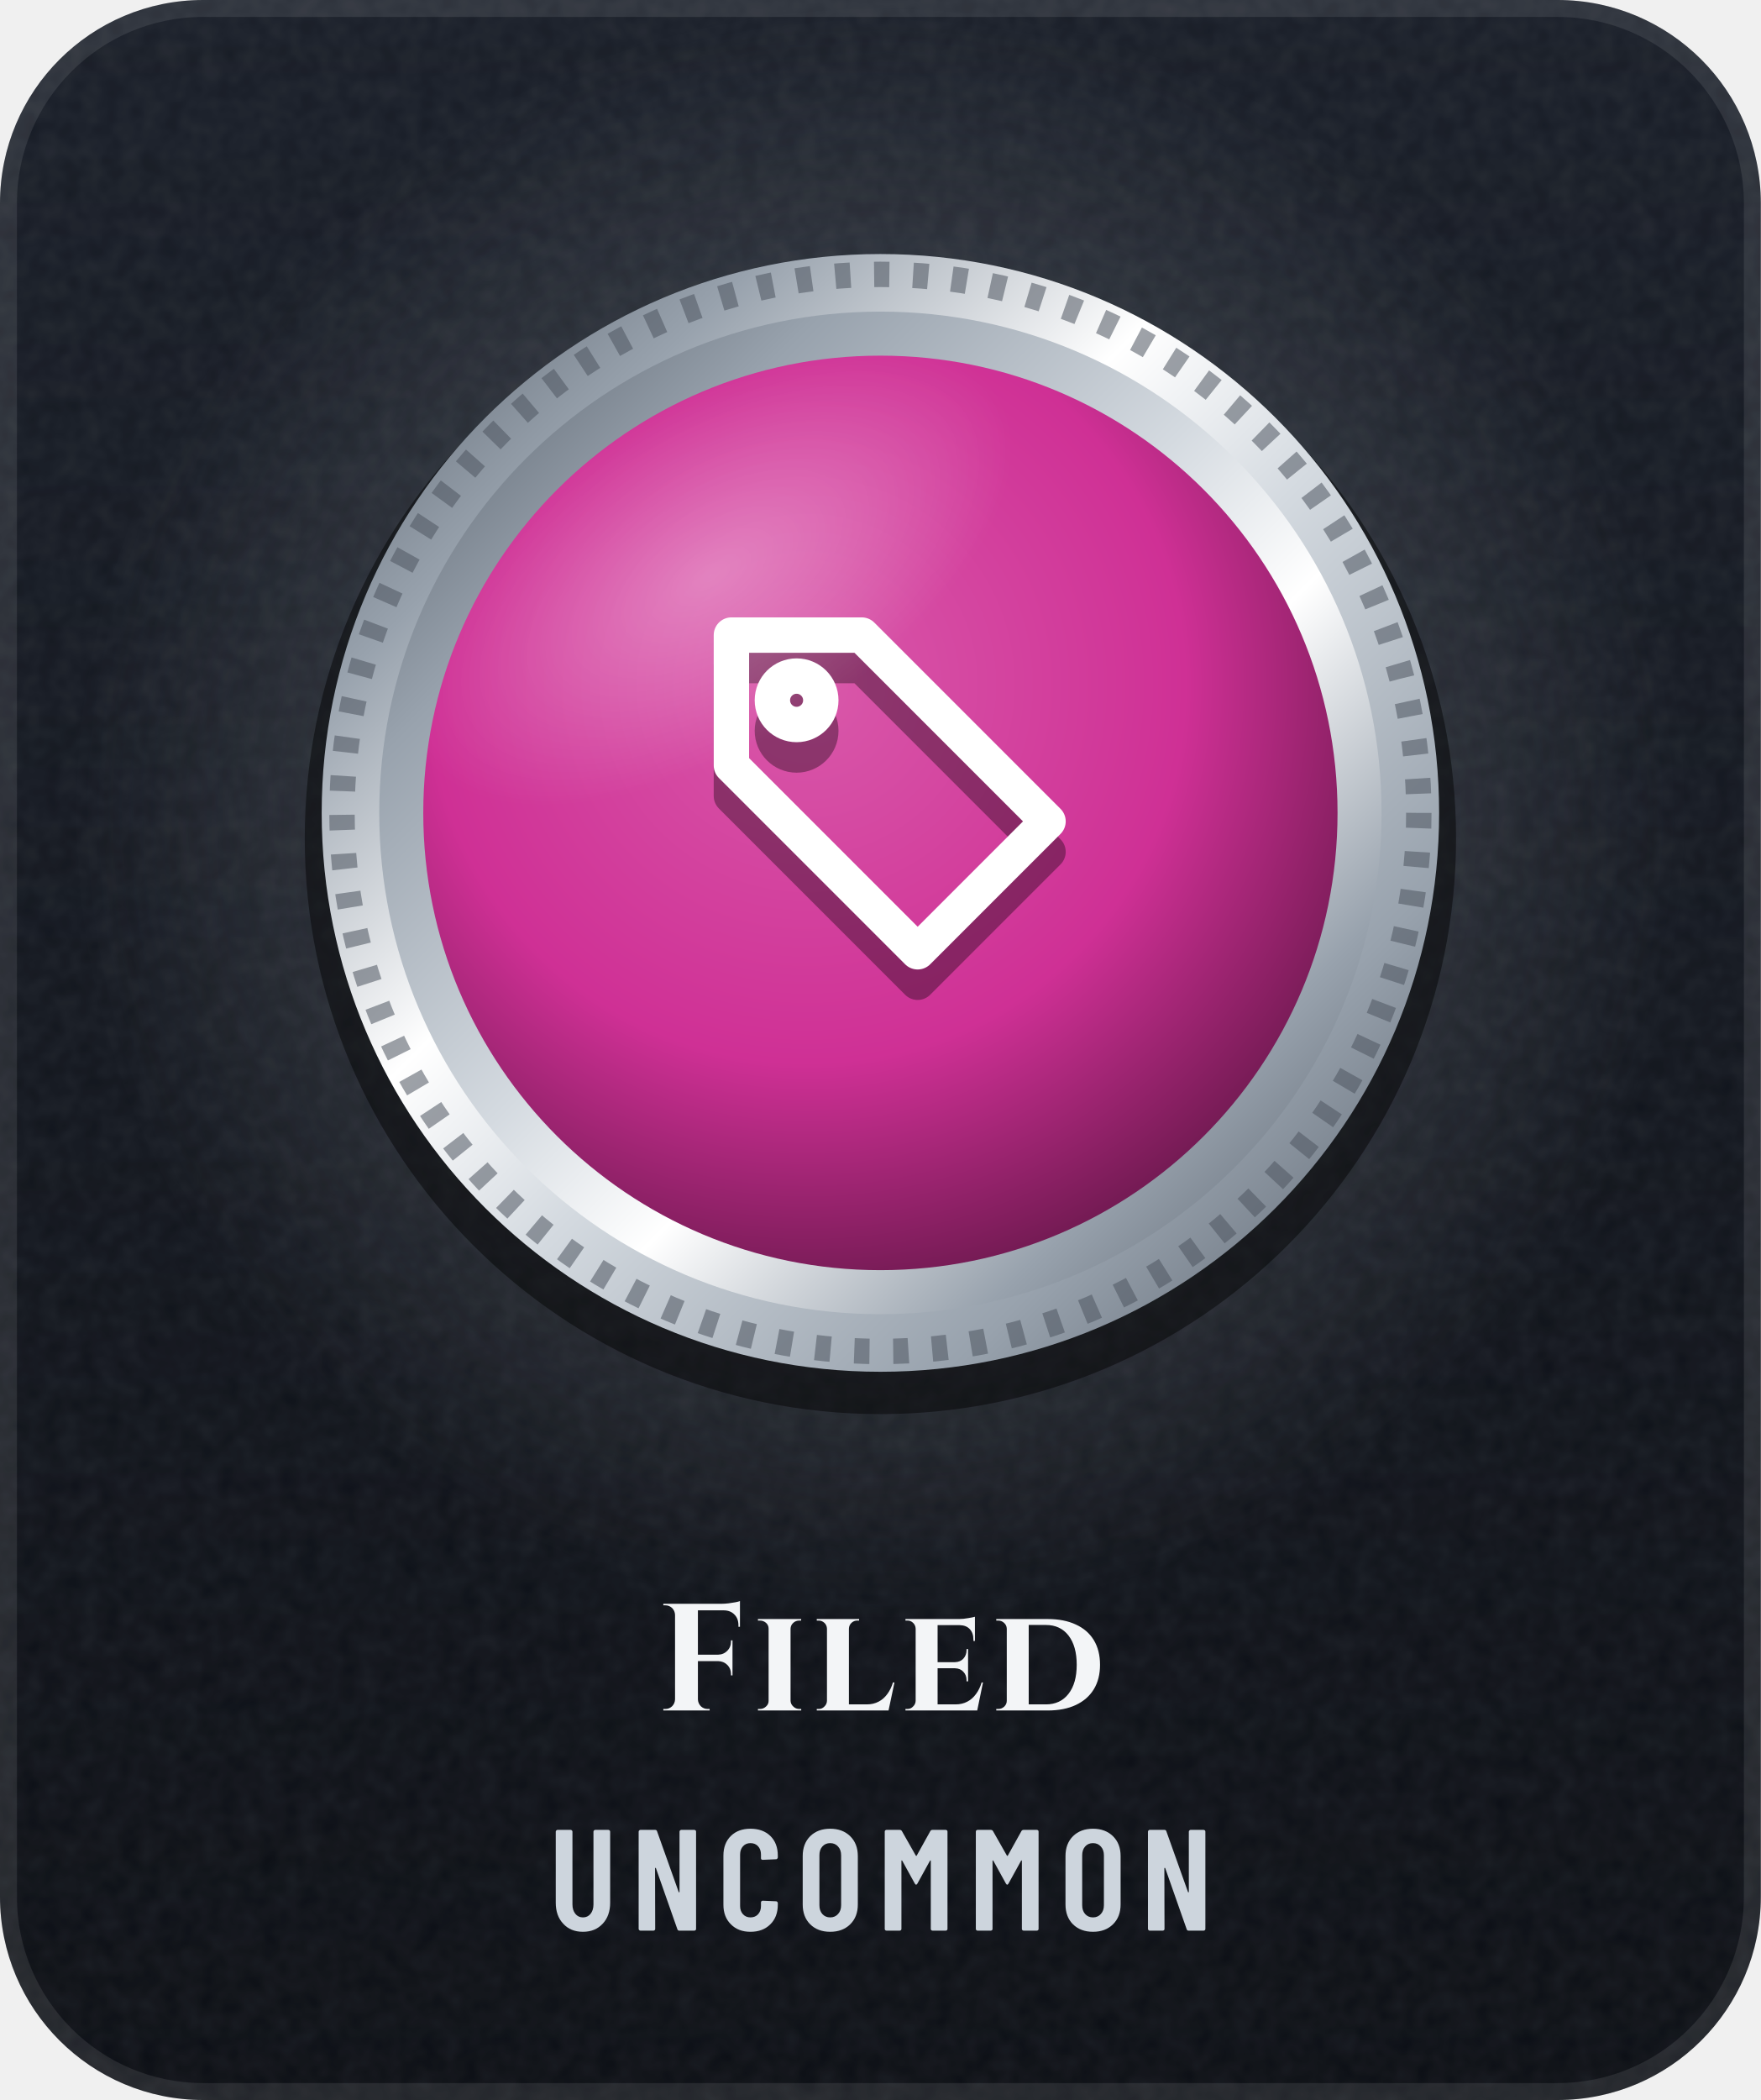
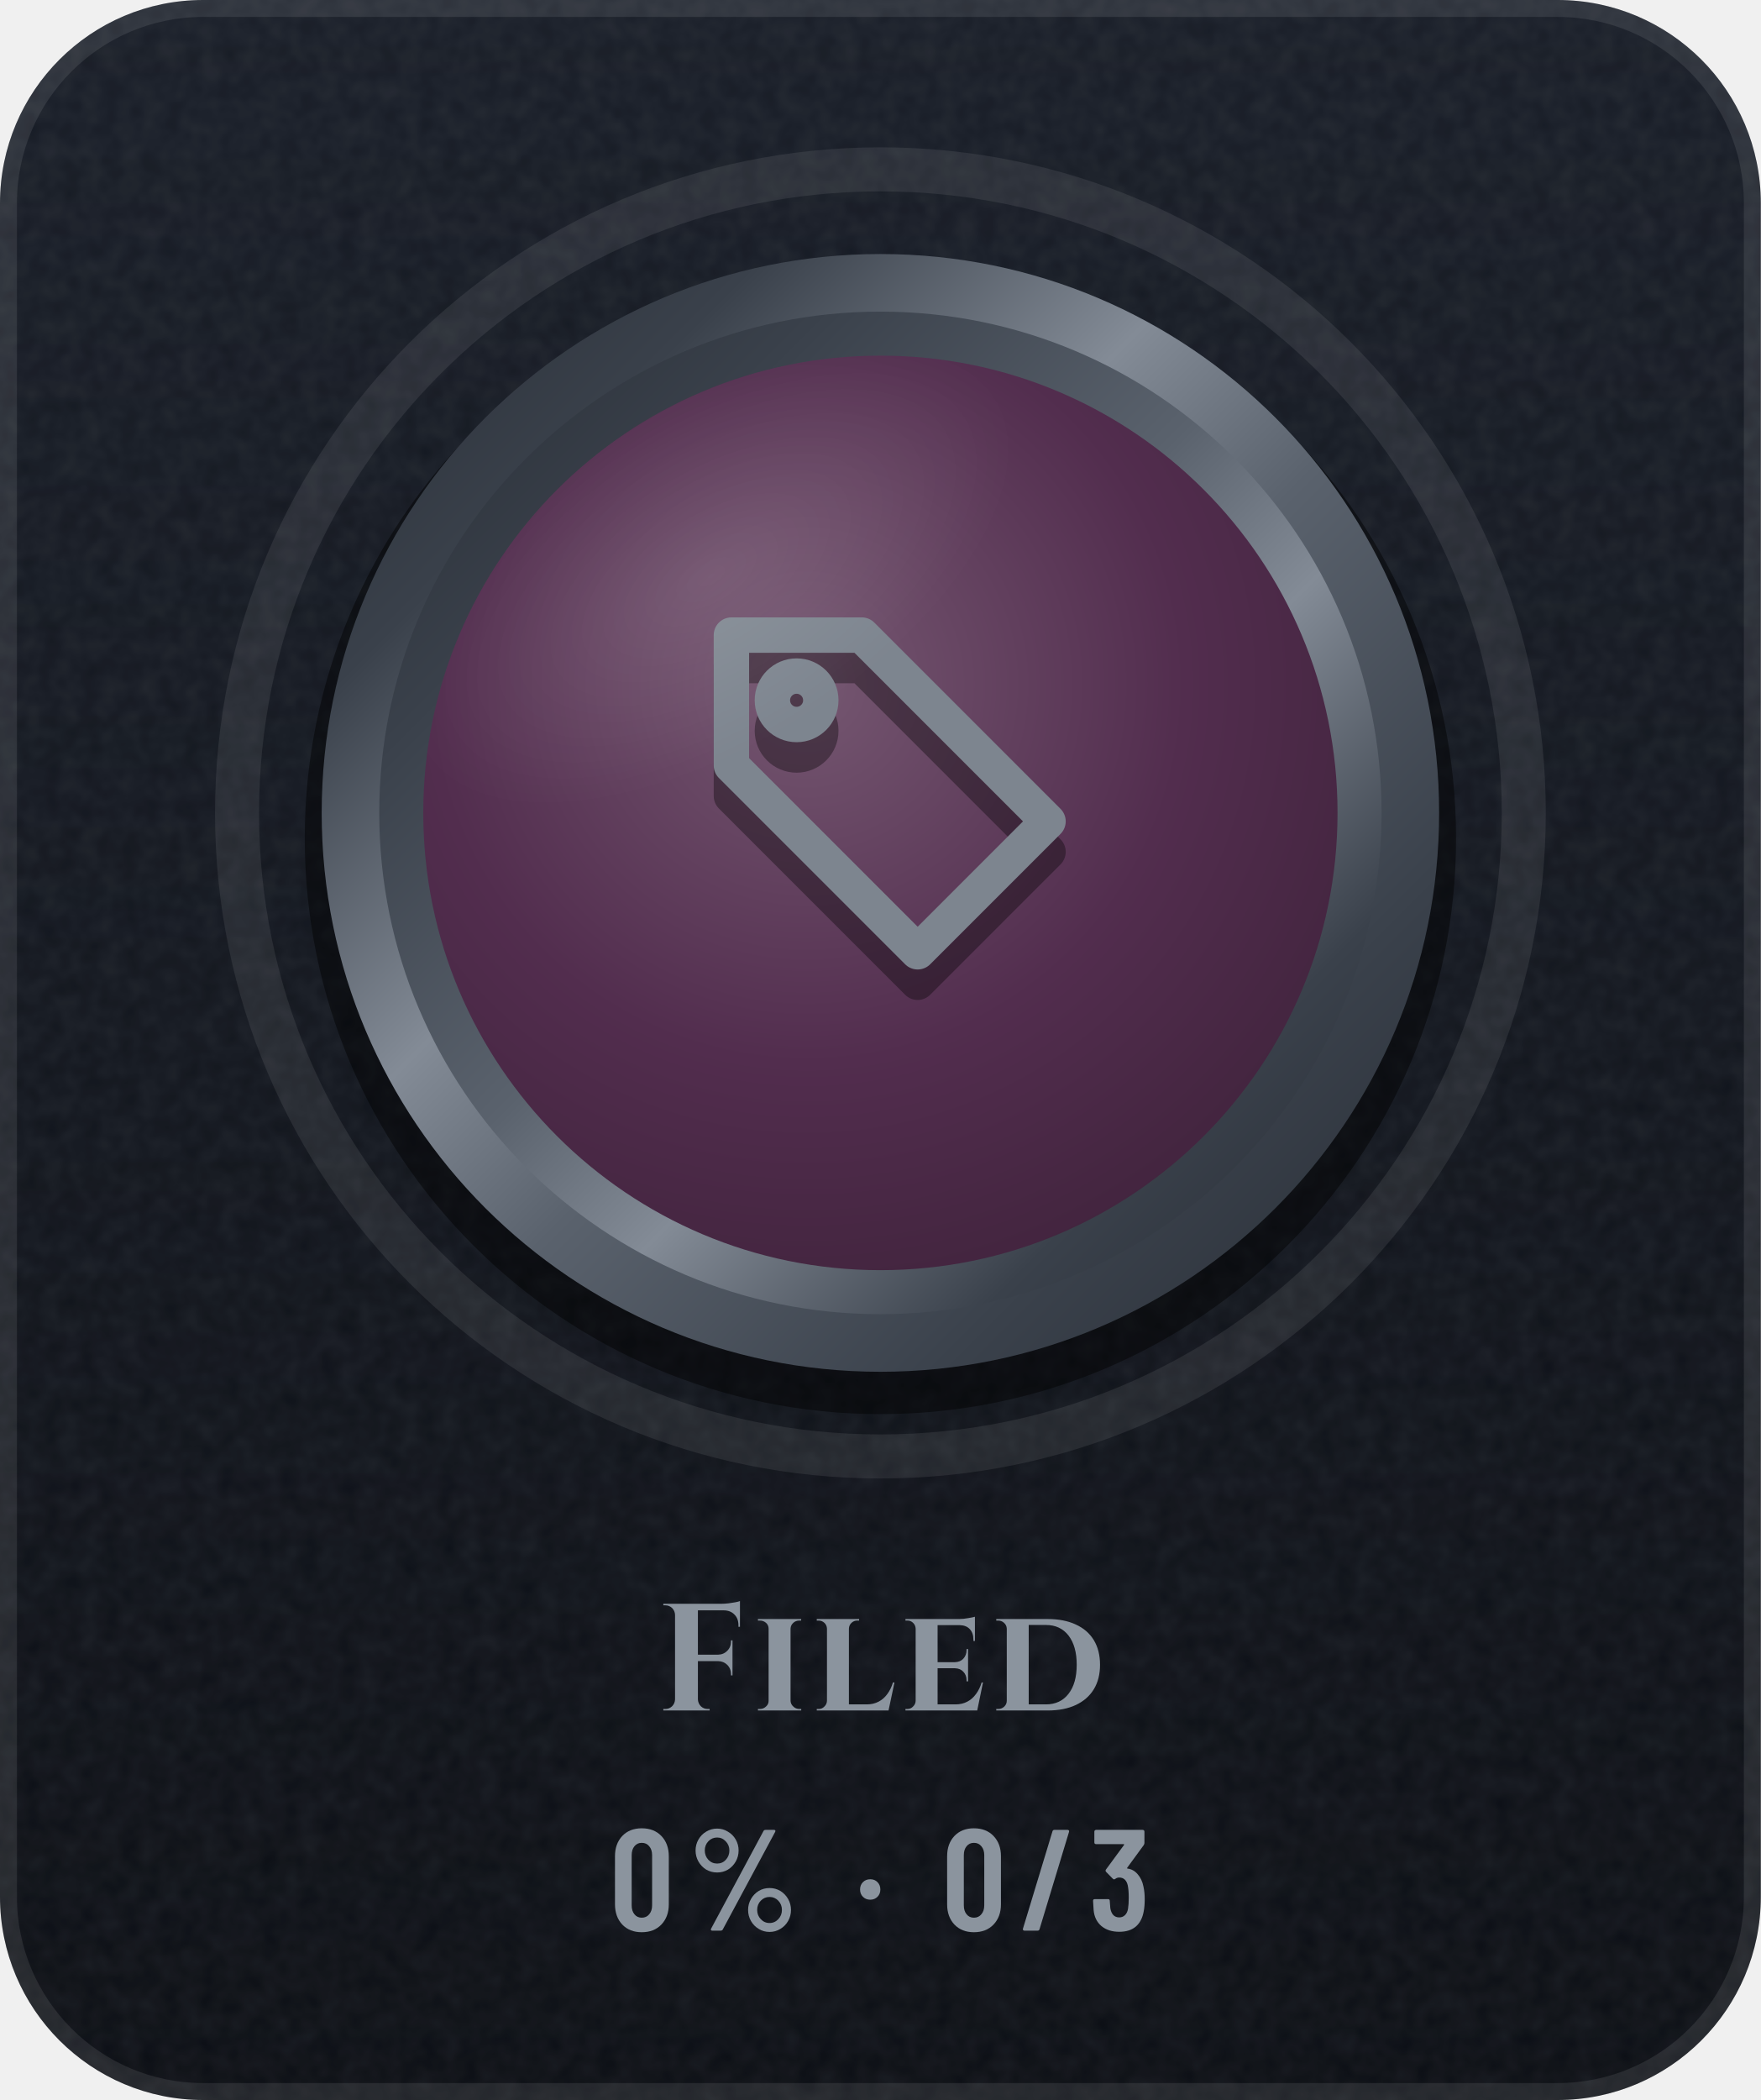
- <svg xmlns="http://www.w3.org/2000/svg" width="104" height="124" viewBox="0 0 104 124" role="img" aria-label="Filed: earned, Uncommon">
+ <svg xmlns="http://www.w3.org/2000/svg" width="104" height="124" viewBox="0 0 104 124" role="img" aria-label="Filed: 0% (0 of 3)">
  <defs>
    <linearGradient id="bg" x1="0" y1="0" x2="0" y2="1">
      <stop offset="0" stop-color="#171C26" />
      <stop offset="1" stop-color="#0A0D13" />
    </linearGradient>
    <clipPath id="card">
      <rect width="104" height="124" rx="12" />
    </clipPath>
    <filter id="grain" x="0" y="0" width="100%" height="100%">
      <feTurbulence type="fractalNoise" baseFrequency=".85" numOctaves="2" stitchTiles="stitch" />
      <feColorMatrix values="0 0 0 0 1 0 0 0 0 1 0 0 0 0 1 0 0 0 .07 0" />
    </filter>
    <radialGradient id="glow" cx=".5" cy=".5" r=".5">
-       <stop offset="0" stop-color="#D4DAE0" stop-opacity="0.34" />
-       <stop offset="1" stop-color="#D4DAE0" stop-opacity="0" />
+       <stop offset="0" stop-color="#5A626D" stop-opacity="0" />
+       <stop offset="1" stop-color="#5A626D" stop-opacity="0" />
    </radialGradient>
    <linearGradient id="mh" x1="0" y1="0" x2="1" y2="0">
-       <stop offset="0" stop-color="#4E5661" />
-       <stop offset="0.2" stop-color="#98A2AD" />
-       <stop offset="0.4" stop-color="#FFFFFF" />
-       <stop offset="0.54" stop-color="#D4DAE0" />
-       <stop offset="0.78" stop-color="#98A2AD" />
-       <stop offset="1" stop-color="#4E5661" />
+       <stop offset="0" stop-color="#252A32" />
+       <stop offset="0.2" stop-color="#3A414B" />
+       <stop offset="0.4" stop-color="#838B96" />
+       <stop offset="0.54" stop-color="#5A626D" />
+       <stop offset="0.78" stop-color="#3A414B" />
+       <stop offset="1" stop-color="#252A32" />
    </linearGradient>
    <linearGradient id="md" x1="0" y1="0" x2="1" y2="1">
-       <stop offset="0" stop-color="#4E5661" />
-       <stop offset="0.2" stop-color="#98A2AD" />
-       <stop offset="0.4" stop-color="#FFFFFF" />
-       <stop offset="0.54" stop-color="#D4DAE0" />
-       <stop offset="0.78" stop-color="#98A2AD" />
-       <stop offset="1" stop-color="#4E5661" />
+       <stop offset="0" stop-color="#252A32" />
+       <stop offset="0.2" stop-color="#3A414B" />
+       <stop offset="0.4" stop-color="#838B96" />
+       <stop offset="0.54" stop-color="#5A626D" />
+       <stop offset="0.78" stop-color="#3A414B" />
+       <stop offset="1" stop-color="#252A32" />
    </linearGradient>
    <linearGradient id="mdr" x1="1" y1="1" x2="0" y2="0">
-       <stop offset="0" stop-color="#4E5661" />
-       <stop offset="0.2" stop-color="#98A2AD" />
-       <stop offset="0.4" stop-color="#FFFFFF" />
-       <stop offset="0.54" stop-color="#D4DAE0" />
-       <stop offset="0.78" stop-color="#98A2AD" />
-       <stop offset="1" stop-color="#4E5661" />
+       <stop offset="0" stop-color="#252A32" />
+       <stop offset="0.2" stop-color="#3A414B" />
+       <stop offset="0.4" stop-color="#838B96" />
+       <stop offset="0.54" stop-color="#5A626D" />
+       <stop offset="0.78" stop-color="#3A414B" />
+       <stop offset="1" stop-color="#252A32" />
    </linearGradient>
    <linearGradient id="dia" x1="0" y1="0" x2="1" y2="0">
      <stop offset="0" stop-color="#6CCBFF" />
      <stop offset=".5" stop-color="#C4B2FF" />
      <stop offset="1" stop-color="#F29BDD" />
    </linearGradient>
    <linearGradient id="pb" x1="0" y1="0" x2="1" y2="0">
-       <stop offset="0" stop-color="#BE8818" />
-       <stop offset="1" stop-color="#FFF1B5" />
+       <stop offset="0" stop-color="#8F5125" />
+       <stop offset="1" stop-color="#F5C69A" />
    </linearGradient>
    <linearGradient id="shg" x1="0" y1="0" x2="1" y2="0">
      <stop offset="0" stop-color="#FFFFFF" stop-opacity="0" />
      <stop offset=".5" stop-color="#FFFFFF" stop-opacity=".6" />
      <stop offset="1" stop-color="#FFFFFF" stop-opacity="0" />
    </linearGradient>
    <radialGradient id="en" cx=".42" cy=".36" r=".75">
-       <stop offset="0" stop-color="#D959AA" />
-       <stop offset=".55" stop-color="#CF3095" />
-       <stop offset="1" stop-color="#53133C" />
+       <stop offset="0" stop-color="#755771" />
+       <stop offset=".55" stop-color="#522D4E" />
+       <stop offset="1" stop-color="#3E223A" />
    </radialGradient>
    <linearGradient id="ig" gradientUnits="userSpaceOnUse" x1="0" y1="34" x2="0" y2="62">
-       <stop offset="0" stop-color="#FFFFFF" />
-       <stop offset="1" stop-color="#D4DAE0" />
+       <stop offset="0" stop-color="#7D858F" />
+       <stop offset="1" stop-color="#4E5661" />
    </linearGradient>
    <radialGradient id="gl" cx=".5" cy=".5" r=".5">
      <stop offset="0" stop-color="#FFFFFF" stop-opacity=".45" />
      <stop offset="1" stop-color="#FFFFFF" stop-opacity="0" />
    </radialGradient>
    <clipPath id="fc">
      <circle cx="52" cy="48" r="27" />
    </clipPath>
  </defs>
  <g clip-path="url(#card)">
    <rect width="104" height="124" fill="url(#bg)" />
    <rect width="104" height="124" filter="url(#grain)" />
  </g>
  <rect x=".5" y=".5" width="103" height="123" rx="11.5" fill="none" stroke="#FFFFFF" stroke-opacity=".09" />
  <circle cx="52" cy="48" r="48" fill="url(#glow)" />
+   <circle cx="52" cy="48" r="38" fill="none" stroke="#FFFFFF" stroke-opacity=".08" stroke-width="2.6" />
  <circle cx="52" cy="49.5" r="34" fill="#000000" fill-opacity=".45" />
  <circle cx="52" cy="48" r="33" fill="url(#md)" />
-   <circle cx="52" cy="48" r="31.8" fill="none" stroke="#4E5661" stroke-opacity=".55" stroke-width="1.5" stroke-dasharray=".9 1.4" />
  <circle cx="52" cy="48" r="29.6" fill="url(#mdr)" />
  <circle cx="52" cy="48" r="27" fill="url(#en)" />
  <g transform="translate(38.8 36) scale(1.1)" fill="none" stroke="#000000" stroke-width="1.9" stroke-linecap="round" stroke-linejoin="round" stroke-opacity=".35">
    <path d="M11 3H4v7l10 10 7-7z" />
    <circle cx="7.5" cy="6.5" r="1.3" />
  </g>
  <g transform="translate(38.8 34.2) scale(1.1)" fill="none" stroke="url(#ig)" stroke-width="1.9" stroke-linecap="round" stroke-linejoin="round">
    <path d="M11 3H4v7l10 10 7-7z" />
    <circle cx="7.5" cy="6.5" r="1.3" />
  </g>
  <g clip-path="url(#fc)">
-     <ellipse cx="42" cy="34" rx="20" ry="10" transform="rotate(-32 42 34)" fill="url(#gl)" opacity=".7" />
+     <ellipse cx="42" cy="34" rx="20" ry="10" transform="rotate(-32 42 34)" fill="url(#gl)" opacity=".25" />
  </g>
-   <g transform="translate(38.8 101) scale(0.009 -0.009)" fill="#F3F5F7">
+   <g transform="translate(38.8 101) scale(0.009 -0.009)" fill="#8B949E">
    <use href="#s70" x="0" />
    <use href="#s105" x="629" />
    <use href="#s108" x="1015" />
    <use href="#s101" x="1597" />
    <use href="#s100" x="2194" />
  </g>
-   <g transform="translate(32.4 114) scale(0.0085 -0.0085)" fill="#CDD5DD">
-     <use href="#m85" x="0" />
-     <use href="#m78" x="572" />
-     <use href="#m67" x="1173" />
-     <use href="#m79" x="1724" />
-     <use href="#m77" x="2285" />
-     <use href="#m77" x="2918" />
-     <use href="#m79" x="3550" />
-     <use href="#m78" x="4111" />
+   <g transform="translate(36 114) scale(0.0085 -0.0085)" fill="#8B949E">
+     <use href="#m48" x="0" />
+     <use href="#m37" x="544" />
+     <use href="#m183" x="1704" />
+     <use href="#m48" x="2308" />
+     <use href="#m47" x="2852" />
+     <use href="#m51" x="3332" />
  </g>
  <defs>
-     <path id="m67" d="M42 180V521Q42 607 94 658Q145 708 230 708Q316 708 368 658Q420 607 420 521V509Q420 504 416 500Q413 496 408 496L315 492Q303 492 303 504V529Q303 564 283 586Q263 608 230 608Q198 608 178 586Q158 564 158 529V171Q158 136 178 114Q198 92 230 92Q263 92 283 114Q303 136 303 171V196Q303 201 306 204Q310 208 315 208L408 204Q413 204 416 200Q420 197 420 192V180Q420 95 368 44Q316 -8 230 -8Q145 -8 94 44Q42 95 42 180Z" />
-     <path id="m77" d="M383 700H475Q480 700 484 696Q487 693 487 688V12Q487 7 484 4Q480 0 475 0H383Q378 0 374 4Q371 7 371 12V484Q371 488 369 488Q367 488 365 485L278 327Q273 319 269 319Q265 319 260 327L173 485Q171 488 169 488Q167 488 167 484V12Q167 7 164 4Q160 0 155 0H63Q58 0 54 4Q51 7 51 12V688Q51 693 54 696Q58 700 63 700H155Q165 700 170 692L267 521Q270 517 273 521L368 692Q373 700 383 700Z" />
-     <path id="m78" d="M350 700H441Q446 700 450 696Q453 693 453 688V12Q453 7 450 4Q446 0 441 0H336Q326 0 323 10L174 434Q173 437 170 436Q168 436 168 433L169 12Q169 7 166 4Q162 0 157 0H66Q61 0 58 4Q54 7 54 12V688Q54 693 58 696Q61 700 66 700H169Q179 700 182 690L332 269Q333 266 336 266Q338 267 338 270V688Q338 693 342 696Q345 700 350 700Z" />
-     <path id="m79" d="M42 182V518Q42 604 94 656Q147 708 233 708Q319 708 372 656Q425 604 425 518V182Q425 96 372 44Q319 -8 233 -8Q147 -8 94 44Q42 96 42 182ZM309 177V523Q309 561 288 584Q267 608 233 608Q199 608 178 584Q158 561 158 523V177Q158 139 178 116Q199 92 233 92Q267 92 288 116Q309 139 309 177Z" />
-     <path id="m85" d="M50 194V688Q50 693 54 696Q57 700 62 700H154Q159 700 162 696Q166 693 166 688V182Q166 142 186 117Q206 92 239 92Q272 92 292 117Q312 142 312 182V688Q312 693 316 696Q319 700 324 700H416Q421 700 424 696Q428 693 428 688V194Q428 103 376 48Q324 -8 239 -8Q153 -8 102 48Q50 103 50 194Z" />
+     <path id="m37" d="M54 557Q54 598 74 633Q94 668 128 688Q163 709 204 709Q244 709 278 688Q313 668 333 633Q353 598 353 557Q353 515 333 480Q313 445 279 424Q245 404 204 404Q163 404 128 424Q94 445 74 480Q54 515 54 557ZM162 14 526 692Q530 700 541 700H599Q606 700 608 696Q610 692 607 686L243 8Q239 0 228 0H170Q163 0 161 4Q159 8 162 14ZM289 557Q289 594 264 620Q239 647 204 647Q168 647 143 621Q118 595 118 557Q118 519 143 492Q168 466 204 466Q240 466 264 492Q289 519 289 557ZM419 144Q419 185 439 220Q459 255 493 276Q527 296 568 296Q609 296 643 276Q677 255 697 220Q717 185 717 144Q717 102 697 67Q677 32 643 12Q609 -9 568 -9Q527 -9 493 12Q459 32 439 67Q419 102 419 144ZM654 144Q654 182 629 208Q604 234 568 234Q532 234 507 208Q482 182 482 144Q482 106 507 80Q532 53 568 53Q604 53 629 80Q654 106 654 144Z" />
+     <path id="m47" d="M21 14 226 690Q229 700 239 700H331Q337 700 340 696Q343 692 341 686L136 10Q133 0 123 0H31Q25 0 22 4Q19 8 21 14Z" />
+     <path id="m48" d="M38 183V517Q38 604 89 658Q140 711 224 711Q309 711 360 658Q412 604 412 517V183Q412 96 360 42Q309 -11 224 -11Q140 -11 89 42Q38 96 38 183ZM296 176V524Q296 563 276 586Q257 610 224 610Q192 610 173 586Q154 563 154 524V176Q154 137 173 114Q192 90 224 90Q257 90 276 114Q296 137 296 176Z" />
+     <path id="m51" d="M387 218Q387 169 380 134Q368 66 326 29Q283 -8 210 -8Q134 -8 86 32Q38 73 32 143Q30 165 28 207Q28 219 40 219H132Q144 219 144 207Q146 173 148 156Q153 125 169 108Q185 92 210 92Q234 92 250 108Q266 123 271 152Q276 182 276 230Q276 281 269 315Q263 341 248 355Q233 369 210 369Q195 369 183 360Q177 356 174 356Q172 356 166 360L119 408Q115 412 115 417Q115 421 118 425L243 595Q245 597 244 599Q242 601 239 601H49Q44 601 40 604Q37 608 37 613V688Q37 693 40 696Q44 700 49 700H373Q378 700 382 696Q385 693 385 688V609Q385 602 380 594L266 438Q262 432 268 431Q309 426 338 392Q368 358 378 307Q387 267 387 218Z" />
+     <path id="m183" d="M37 286Q37 317 57 337Q77 357 108 357Q139 357 158 337Q178 317 178 286Q178 255 158 235Q138 215 108 215Q77 215 57 235Q37 255 37 286Z" />
    <path id="s70" d="M496 460V230H486V238Q486 275 462 299Q438 323 401 324H269V73Q270 47 288 28Q307 10 333 10H346V0H42V10H55Q81 10 100 28Q118 47 119 73V627Q118 653 100 672Q81 690 55 690H42V700H423Q445 700 470 703Q494 706 515 710Q536 714 545 718V549H535V559Q535 604 508 630Q482 657 437 657H269V366H401Q438 367 462 392Q486 416 486 453V460Z" />
    <path id="s100" d="M371 600Q478 600 555 564Q632 529 673 462Q714 394 714 300Q714 206 673 139Q632 72 555 36Q478 0 371 0H33V10H46Q69 10 86 26Q102 42 102 64V537Q101 560 84 575Q68 590 45 590H33V600ZM246 561V40H359Q453 40 507 109Q561 178 561 300Q561 422 507 492Q453 561 359 561Z" />
    <path id="s101" d="M543 184 505 0H34V10H47Q69 10 84 26Q100 41 101 63V537Q100 560 84 575Q69 590 47 590H34V600H385Q414 600 446 606Q478 611 490 615V456H480V465Q480 509 456 534Q433 559 389 560H245V317H359Q394 318 414 340Q435 363 435 396V403H445V191H435V199Q435 232 414 254Q394 276 359 277H245V40H363Q406 40 440 58Q473 75 497 108Q521 140 534 184Z" />
    <path id="s105" d="M104 63V537Q104 560 87 575Q70 590 46 590H34V600H318L317 590H306Q282 590 266 575Q249 560 248 537V63Q249 41 266 26Q282 10 306 10H318V0H34V10H47Q70 10 87 26Q104 41 104 63Z" />
    <path id="s108" d="M544 184 505 0H34V10H47Q69 10 84 26Q100 41 101 63V537Q100 560 84 575Q68 590 46 590H34V600H312V590H300Q278 590 262 575Q246 560 245 537V40H363Q406 40 440 58Q473 75 497 108Q521 140 534 184Z" />
  </defs>
</svg>
